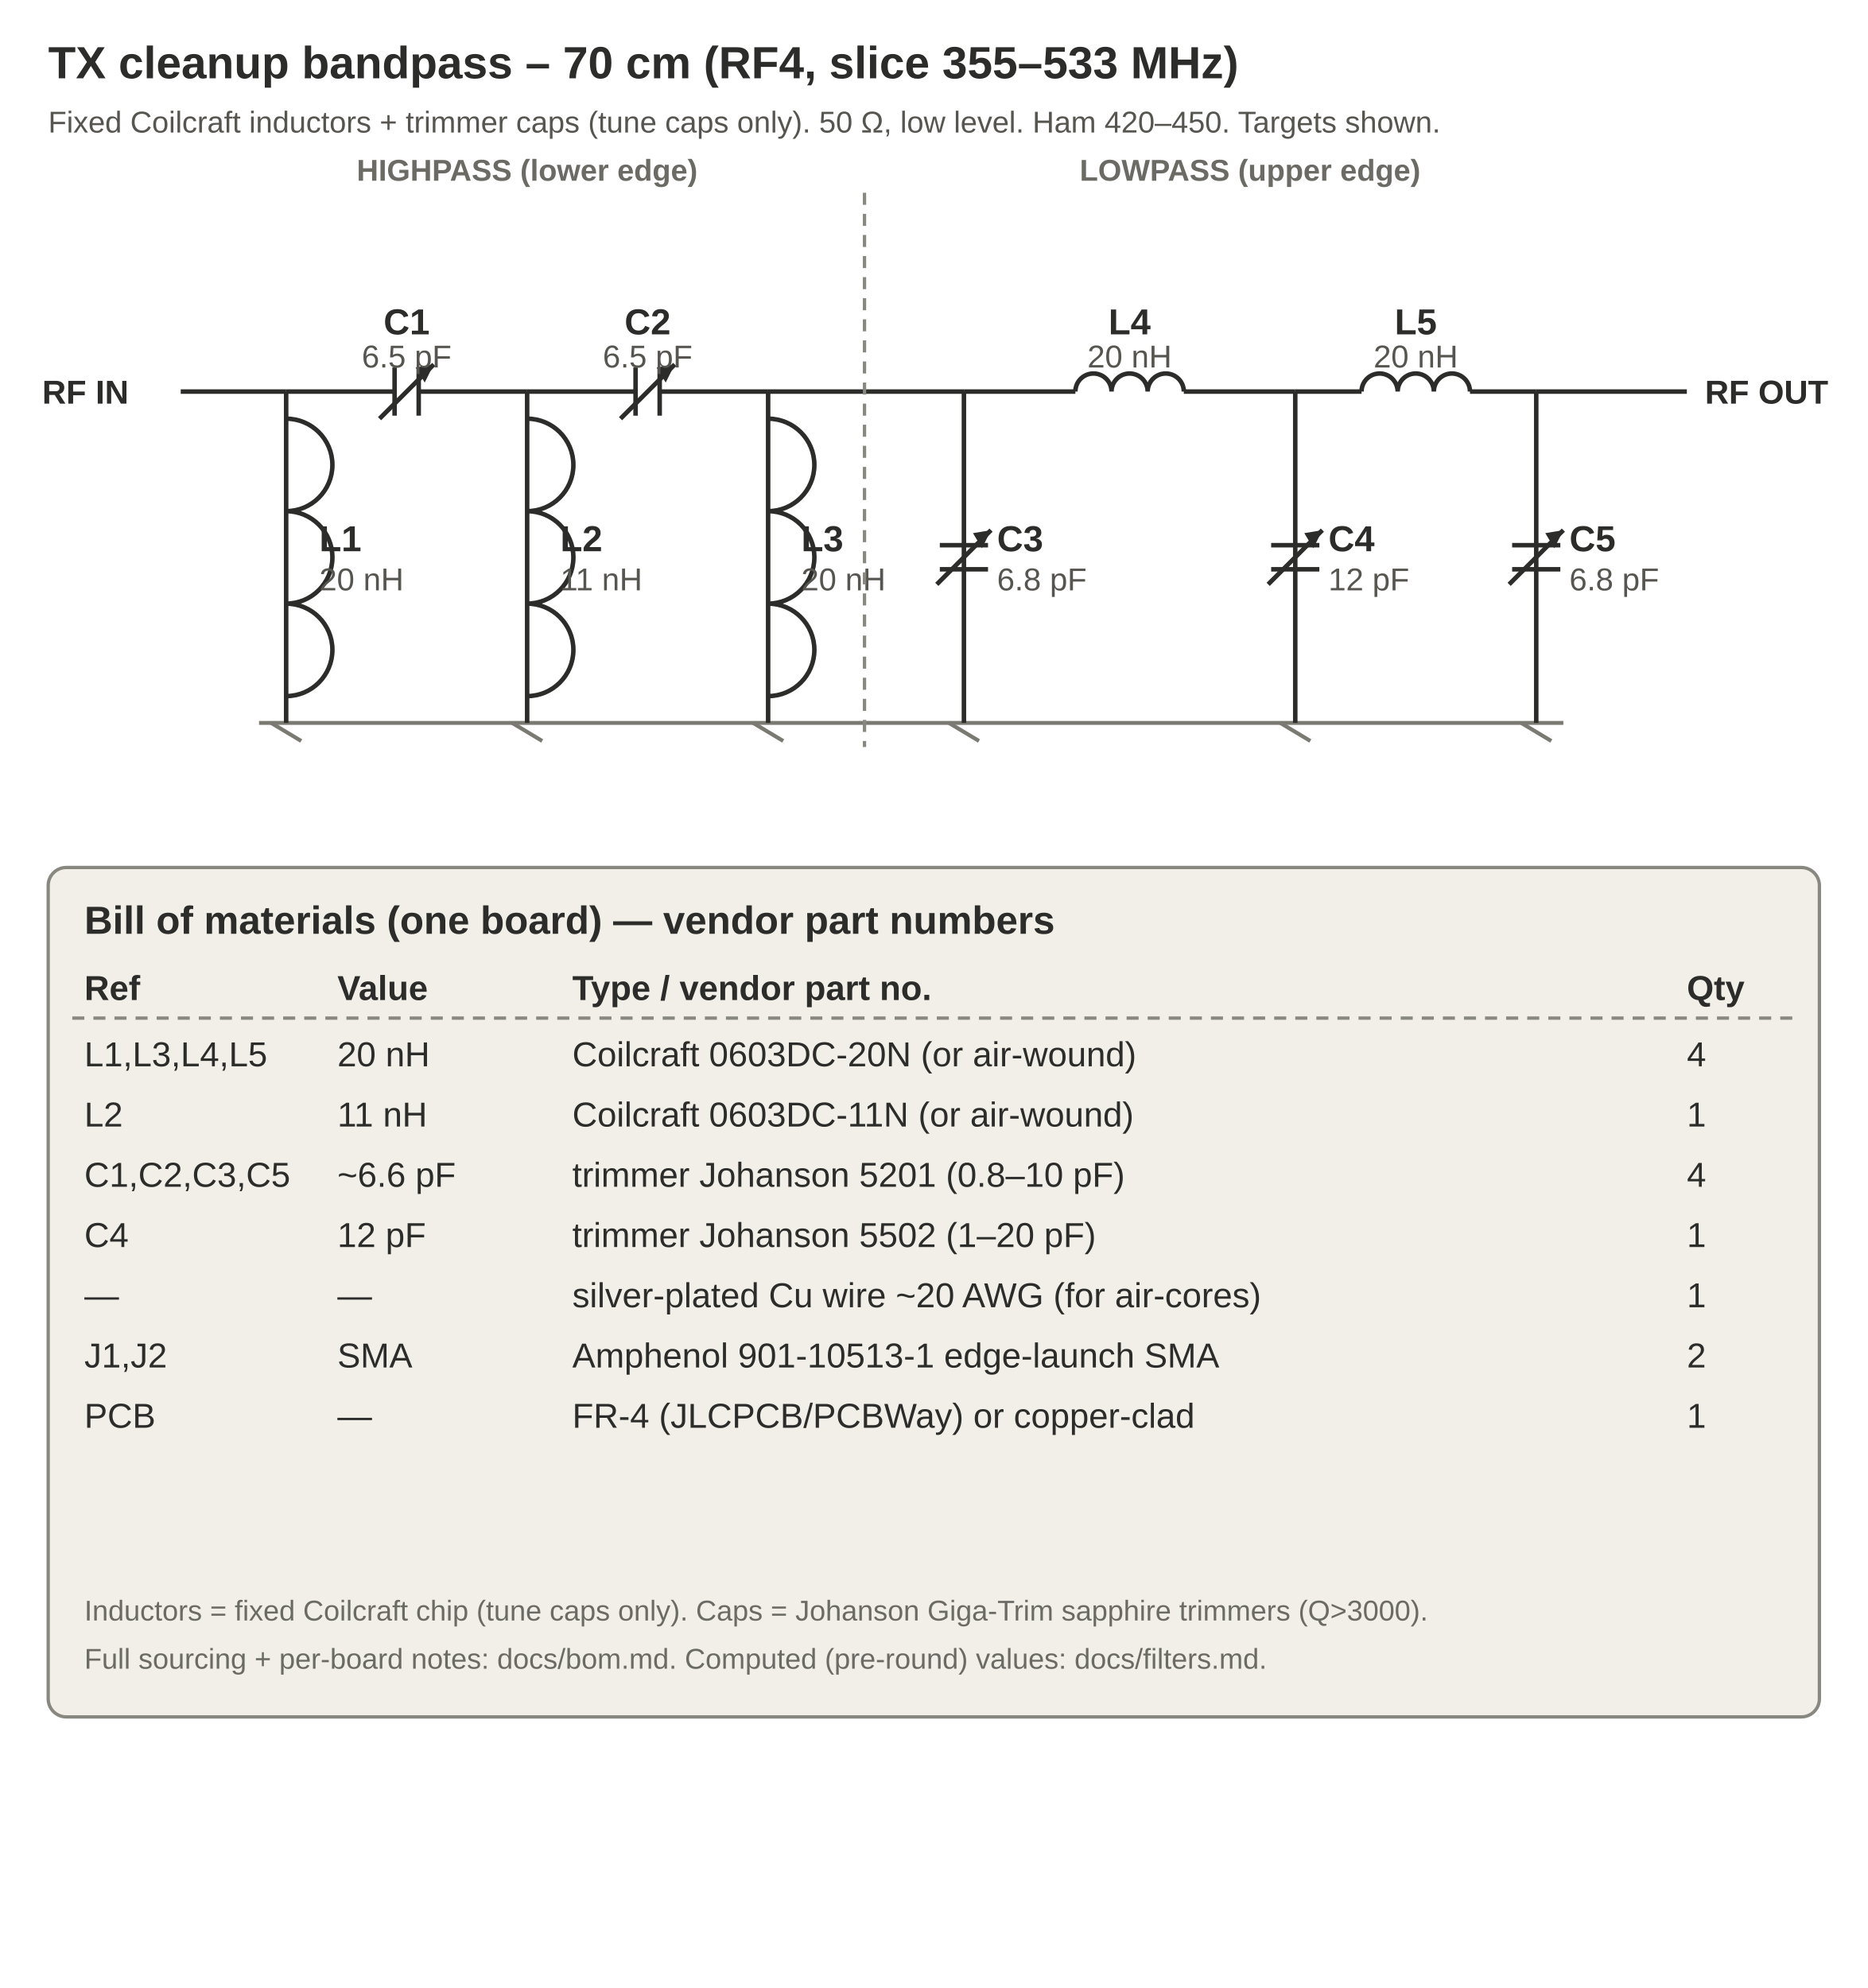
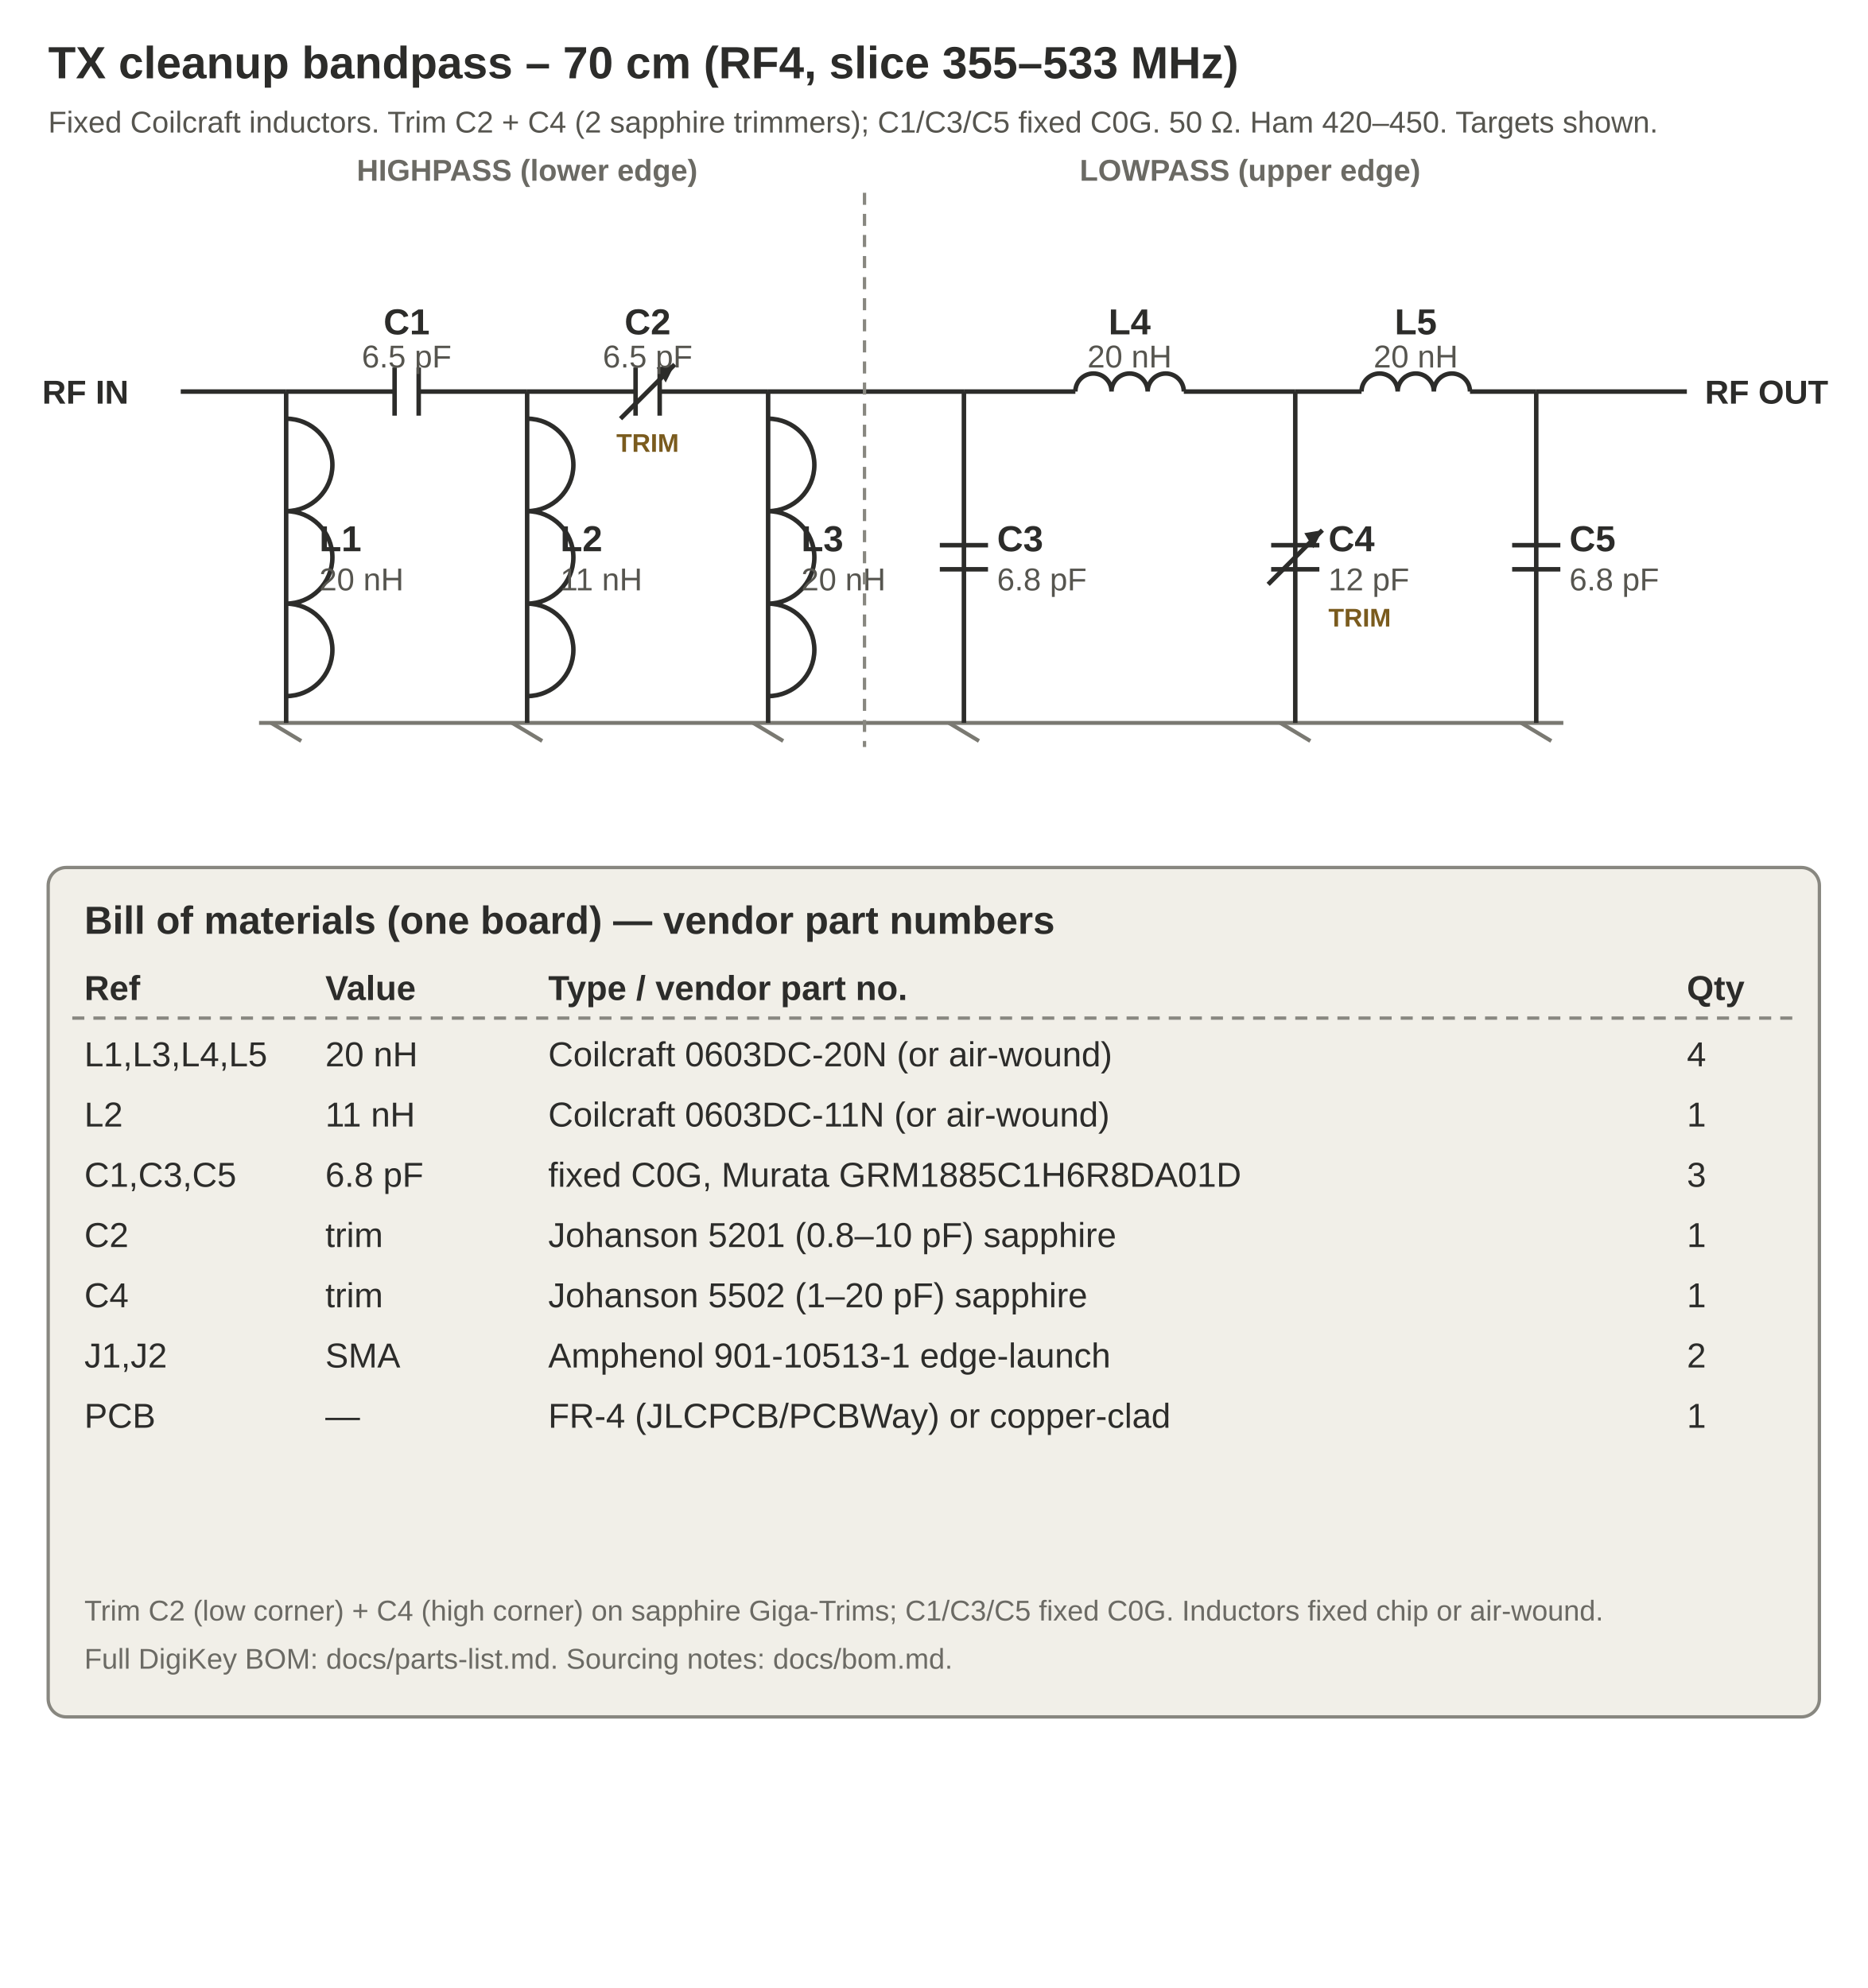
<svg xmlns="http://www.w3.org/2000/svg" width="1240" height="1320" viewBox="0 0 620 660" role="img">
-   <style>text{font-family:Arial,Helvetica,sans-serif}.h1{font-size:15px;font-weight:700;fill:#2C2C2A}.h2{font-size:10px;fill:#56554f}.w{stroke:#2C2C2A;stroke-width:1.5;fill:none}.gnd{stroke:#7a7972;stroke-width:1.3}.lbl{font-size:12px;font-weight:700;fill:#2C2C2A}.val{font-size:10.5px;fill:#56554f}.sec{font-size:10px;font-weight:700;fill:#6b6a64}.port{font-size:11px;font-weight:700;fill:#2C2C2A}.cap2{font-size:9.5px;fill:#6b6a64}.th{font-size:11.5px;font-weight:700;fill:#2C2C2A}.td{font-size:11.5px;fill:#2C2C2A}.div{stroke:#888780;stroke-width:1.1;stroke-dasharray:4 3}.box{fill:#F1EFE8;stroke:#888780;stroke-width:1.1}</style>
+   <style>text{font-family:Arial,Helvetica,sans-serif}.h1{font-size:15px;font-weight:700;fill:#2C2C2A}.h2{font-size:10px;fill:#56554f}.w{stroke:#2C2C2A;stroke-width:1.5;fill:none}.gnd{stroke:#7a7972;stroke-width:1.3}.lbl{font-size:12px;font-weight:700;fill:#2C2C2A}.val{font-size:10.5px;fill:#56554f}.sec{font-size:10px;font-weight:700;fill:#6b6a64}.port{font-size:11px;font-weight:700;fill:#2C2C2A}.cap2{font-size:9.5px;fill:#6b6a64}.trm{font-size:8.5px;font-weight:700;fill:#7a5b1e}.th{font-size:11.5px;font-weight:700;fill:#2C2C2A}.td{font-size:11.5px;fill:#2C2C2A}.div{stroke:#888780;stroke-width:1.1;stroke-dasharray:4 3}.box{fill:#F1EFE8;stroke:#888780;stroke-width:1.1}</style>
  <text class="h1" x="16" y="26">TX cleanup bandpass – 70 cm (RF4, slice 355–533 MHz)</text>
-   <text class="h2" x="16" y="44">Fixed Coilcraft inductors + trimmer caps (tune caps only). 50 Ω, low level. Ham 420–450. Targets shown.</text>
+   <text class="h2" x="16" y="44">Fixed Coilcraft inductors. Trim C2 + C4 (2 sapphire trimmers); C1/C3/C5 fixed C0G. 50 Ω. Ham 420–450. Targets shown.</text>
  <text class="port" x="14" y="134">RF IN</text>
  <text class="port" x="566" y="134">RF OUT</text>
  <line x1="60" y1="130" x2="95" y2="130" class="w" />
  <line x1="95" y1="130" x2="131" y2="130" class="w" />
  <line x1="131" y1="122" x2="131" y2="138" class="w" />
  <line x1="139" y1="122" x2="139" y2="138" class="w" />
-   <line x1="126" y1="139" x2="144" y2="121" class="w" />
-   <path d="M144 121 l-6 1 l3 5 z" fill="#2C2C2A" />
  <line x1="139" y1="130" x2="175" y2="130" class="w" />
  <text class="lbl" x="135" y="111" text-anchor="middle">C1</text>
  <text class="val" x="135" y="122" text-anchor="middle">6.5 pF</text>
  <line x1="175" y1="130" x2="211" y2="130" class="w" />
  <line x1="211" y1="122" x2="211" y2="138" class="w" />
  <line x1="219" y1="122" x2="219" y2="138" class="w" />
  <line x1="206" y1="139" x2="224" y2="121" class="w" />
  <path d="M224 121 l-6 1 l3 5 z" fill="#2C2C2A" />
  <line x1="219" y1="130" x2="255" y2="130" class="w" />
  <text class="lbl" x="215" y="111" text-anchor="middle">C2</text>
  <text class="val" x="215" y="122" text-anchor="middle">6.5 pF</text>
+   <text class="trm" x="215" y="150" text-anchor="middle">TRIM</text>
  <line x1="255" y1="130" x2="320" y2="130" class="w" />
  <line x1="320" y1="130" x2="357" y2="130" class="w" />
  <path d="M357 130 a6 6 0 0 1 12 0 a6 6 0 0 1 12 0 a6 6 0 0 1 12 0" class="w" />
  <line x1="393" y1="130" x2="430" y2="130" class="w" />
  <text class="lbl" x="375" y="111" text-anchor="middle">L4</text>
  <text class="val" x="375" y="122" text-anchor="middle">20 nH</text>
  <line x1="430" y1="130" x2="452" y2="130" class="w" />
  <path d="M452 130 a6 6 0 0 1 12 0 a6 6 0 0 1 12 0 a6 6 0 0 1 12 0" class="w" />
  <line x1="488" y1="130" x2="510" y2="130" class="w" />
  <text class="lbl" x="470" y="111" text-anchor="middle">L5</text>
  <text class="val" x="470" y="122" text-anchor="middle">20 nH</text>
  <line x1="510" y1="130" x2="560" y2="130" class="w" />
  <line x1="86" y1="240" x2="519" y2="240" class="gnd" />
  <line x1="95" y1="130" x2="95" y2="240" class="w" />
  <path d="M95 139 a6 6 0 0 1 0 30.7 a6 6 0 0 1 0 30.7 a6 6 0 0 1 0 30.7" class="w" />
  <line x1="90" y1="240" x2="100" y2="246" class="gnd" />
  <text class="lbl" x="106" y="183">L1</text>
  <text class="val" x="106" y="196">20 nH</text>
  <line x1="175" y1="130" x2="175" y2="240" class="w" />
  <path d="M175 139 a6 6 0 0 1 0 30.7 a6 6 0 0 1 0 30.7 a6 6 0 0 1 0 30.7" class="w" />
  <line x1="170" y1="240" x2="180" y2="246" class="gnd" />
  <text class="lbl" x="186" y="183">L2</text>
  <text class="val" x="186" y="196">11 nH</text>
  <line x1="255" y1="130" x2="255" y2="240" class="w" />
  <path d="M255 139 a6 6 0 0 1 0 30.7 a6 6 0 0 1 0 30.7 a6 6 0 0 1 0 30.7" class="w" />
  <line x1="250" y1="240" x2="260" y2="246" class="gnd" />
  <text class="lbl" x="266" y="183">L3</text>
  <text class="val" x="266" y="196">20 nH</text>
  <line x1="320" y1="130" x2="320" y2="240" class="w" />
  <line x1="312" y1="181" x2="328" y2="181" class="w" />
  <line x1="312" y1="189" x2="328" y2="189" class="w" />
-   <line x1="311" y1="194" x2="329" y2="176" class="w" />
-   <path d="M329 176 l-6 1 l3 5 z" fill="#2C2C2A" />
  <line x1="315" y1="240" x2="325" y2="246" class="gnd" />
  <text class="lbl" x="331" y="183">C3</text>
  <text class="val" x="331" y="196">6.8 pF</text>
  <line x1="430" y1="130" x2="430" y2="240" class="w" />
  <line x1="422" y1="181" x2="438" y2="181" class="w" />
  <line x1="422" y1="189" x2="438" y2="189" class="w" />
  <line x1="421" y1="194" x2="439" y2="176" class="w" />
  <path d="M439 176 l-6 1 l3 5 z" fill="#2C2C2A" />
  <line x1="425" y1="240" x2="435" y2="246" class="gnd" />
  <text class="lbl" x="441" y="183">C4</text>
  <text class="val" x="441" y="196">12 pF</text>
+   <text class="trm" x="441" y="208">TRIM</text>
  <line x1="510" y1="130" x2="510" y2="240" class="w" />
  <line x1="502" y1="181" x2="518" y2="181" class="w" />
  <line x1="502" y1="189" x2="518" y2="189" class="w" />
-   <line x1="501" y1="194" x2="519" y2="176" class="w" />
-   <path d="M519 176 l-6 1 l3 5 z" fill="#2C2C2A" />
  <line x1="505" y1="240" x2="515" y2="246" class="gnd" />
  <text class="lbl" x="521" y="183">C5</text>
  <text class="val" x="521" y="196">6.8 pF</text>
  <line x1="287" y1="64" x2="287" y2="248" class="div" />
  <text class="sec" x="175" y="60" text-anchor="middle">HIGHPASS (lower edge)</text>
  <text class="sec" x="415" y="60" text-anchor="middle">LOWPASS (upper edge)</text>
  <rect class="box" x="16" y="288" width="588" height="282" rx="6" />
  <text class="h1" x="28" y="310" style="font-size:13px">Bill of materials (one board) — vendor part numbers</text>
  <text class="th" x="28" y="332">Ref</text>
-   <text class="th" x="112" y="332">Value</text>
-   <text class="th" x="190" y="332">Type / vendor part no.</text>
+   <text class="th" x="108" y="332">Value</text>
+   <text class="th" x="182" y="332">Type / vendor part no.</text>
  <text class="th" x="560" y="332">Qty</text>
  <line x1="24" y1="338" x2="596" y2="338" class="div" />
  <text class="td" x="28" y="354">L1,L3,L4,L5</text>
-   <text class="td" x="112" y="354">20 nH</text>
-   <text class="td" x="190" y="354">Coilcraft 0603DC-20N (or air-wound)</text>
+   <text class="td" x="108" y="354">20 nH</text>
+   <text class="td" x="182" y="354">Coilcraft 0603DC-20N (or air-wound)</text>
  <text class="td" x="560" y="354">4</text>
  <text class="td" x="28" y="374">L2</text>
-   <text class="td" x="112" y="374">11 nH</text>
-   <text class="td" x="190" y="374">Coilcraft 0603DC-11N (or air-wound)</text>
+   <text class="td" x="108" y="374">11 nH</text>
+   <text class="td" x="182" y="374">Coilcraft 0603DC-11N (or air-wound)</text>
  <text class="td" x="560" y="374">1</text>
-   <text class="td" x="28" y="394">C1,C2,C3,C5</text>
-   <text class="td" x="112" y="394">~6.6 pF</text>
-   <text class="td" x="190" y="394">trimmer Johanson 5201 (0.8–10 pF)</text>
-   <text class="td" x="560" y="394">4</text>
-   <text class="td" x="28" y="414">C4</text>
-   <text class="td" x="112" y="414">12 pF</text>
-   <text class="td" x="190" y="414">trimmer Johanson 5502 (1–20 pF)</text>
+   <text class="td" x="28" y="394">C1,C3,C5</text>
+   <text class="td" x="108" y="394">6.8 pF</text>
+   <text class="td" x="182" y="394">fixed C0G, Murata GRM1885C1H6R8DA01D</text>
+   <text class="td" x="560" y="394">3</text>
+   <text class="td" x="28" y="414">C2</text>
+   <text class="td" x="108" y="414">trim</text>
+   <text class="td" x="182" y="414">Johanson 5201 (0.8–10 pF) sapphire</text>
  <text class="td" x="560" y="414">1</text>
-   <text class="td" x="28" y="434">—</text>
-   <text class="td" x="112" y="434">—</text>
-   <text class="td" x="190" y="434">silver-plated Cu wire ~20 AWG (for air-cores)</text>
+   <text class="td" x="28" y="434">C4</text>
+   <text class="td" x="108" y="434">trim</text>
+   <text class="td" x="182" y="434">Johanson 5502 (1–20 pF) sapphire</text>
  <text class="td" x="560" y="434">1</text>
  <text class="td" x="28" y="454">J1,J2</text>
-   <text class="td" x="112" y="454">SMA</text>
-   <text class="td" x="190" y="454">Amphenol 901-10513-1 edge-launch SMA</text>
+   <text class="td" x="108" y="454">SMA</text>
+   <text class="td" x="182" y="454">Amphenol 901-10513-1 edge-launch</text>
  <text class="td" x="560" y="454">2</text>
  <text class="td" x="28" y="474">PCB</text>
-   <text class="td" x="112" y="474">—</text>
-   <text class="td" x="190" y="474">FR-4 (JLCPCB/PCBWay) or copper-clad</text>
+   <text class="td" x="108" y="474">—</text>
+   <text class="td" x="182" y="474">FR-4 (JLCPCB/PCBWay) or copper-clad</text>
  <text class="td" x="560" y="474">1</text>
-   <text class="cap2" x="28" y="538">Inductors = fixed Coilcraft chip (tune caps only). Caps = Johanson Giga-Trim sapphire trimmers (Q&gt;3000).</text>
-   <text class="cap2" x="28" y="554">Full sourcing + per-board notes: docs/bom.md. Computed (pre-round) values: docs/filters.md.</text>
+   <text class="cap2" x="28" y="538">Trim C2 (low corner) + C4 (high corner) on sapphire Giga-Trims; C1/C3/C5 fixed C0G. Inductors fixed chip or air-wound.</text>
+   <text class="cap2" x="28" y="554">Full DigiKey BOM: docs/parts-list.md. Sourcing notes: docs/bom.md.</text>
</svg>
